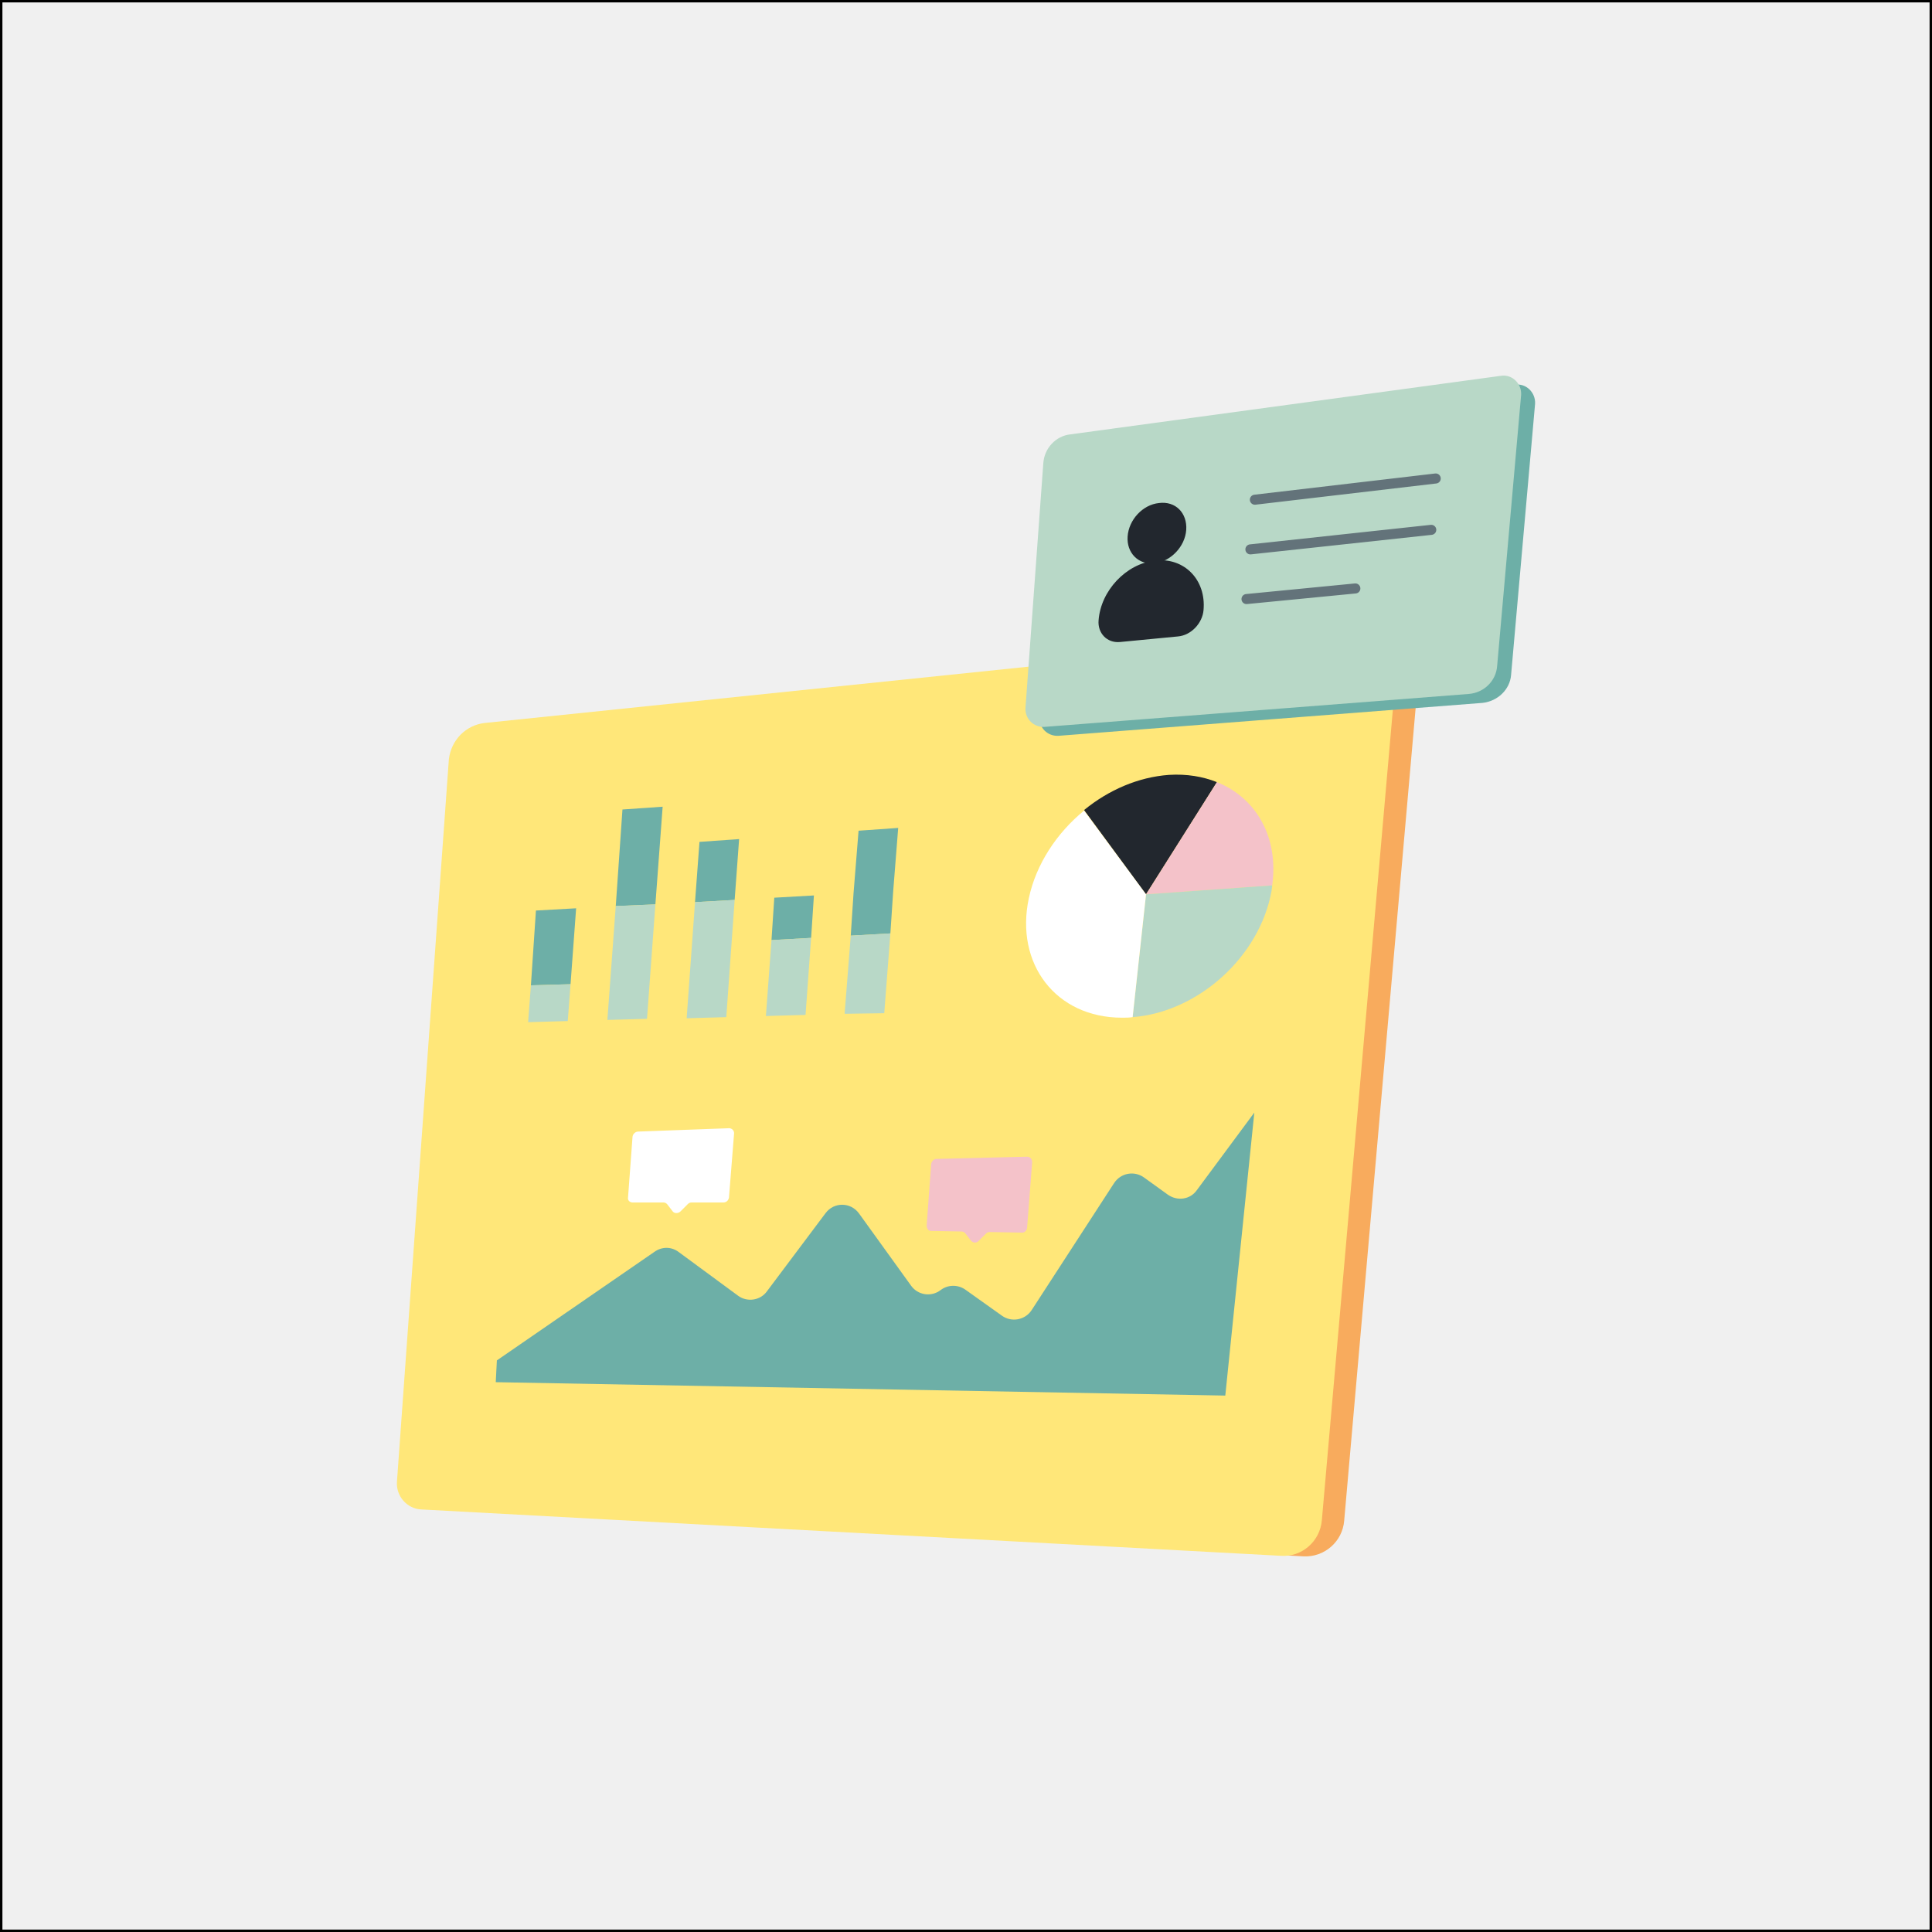
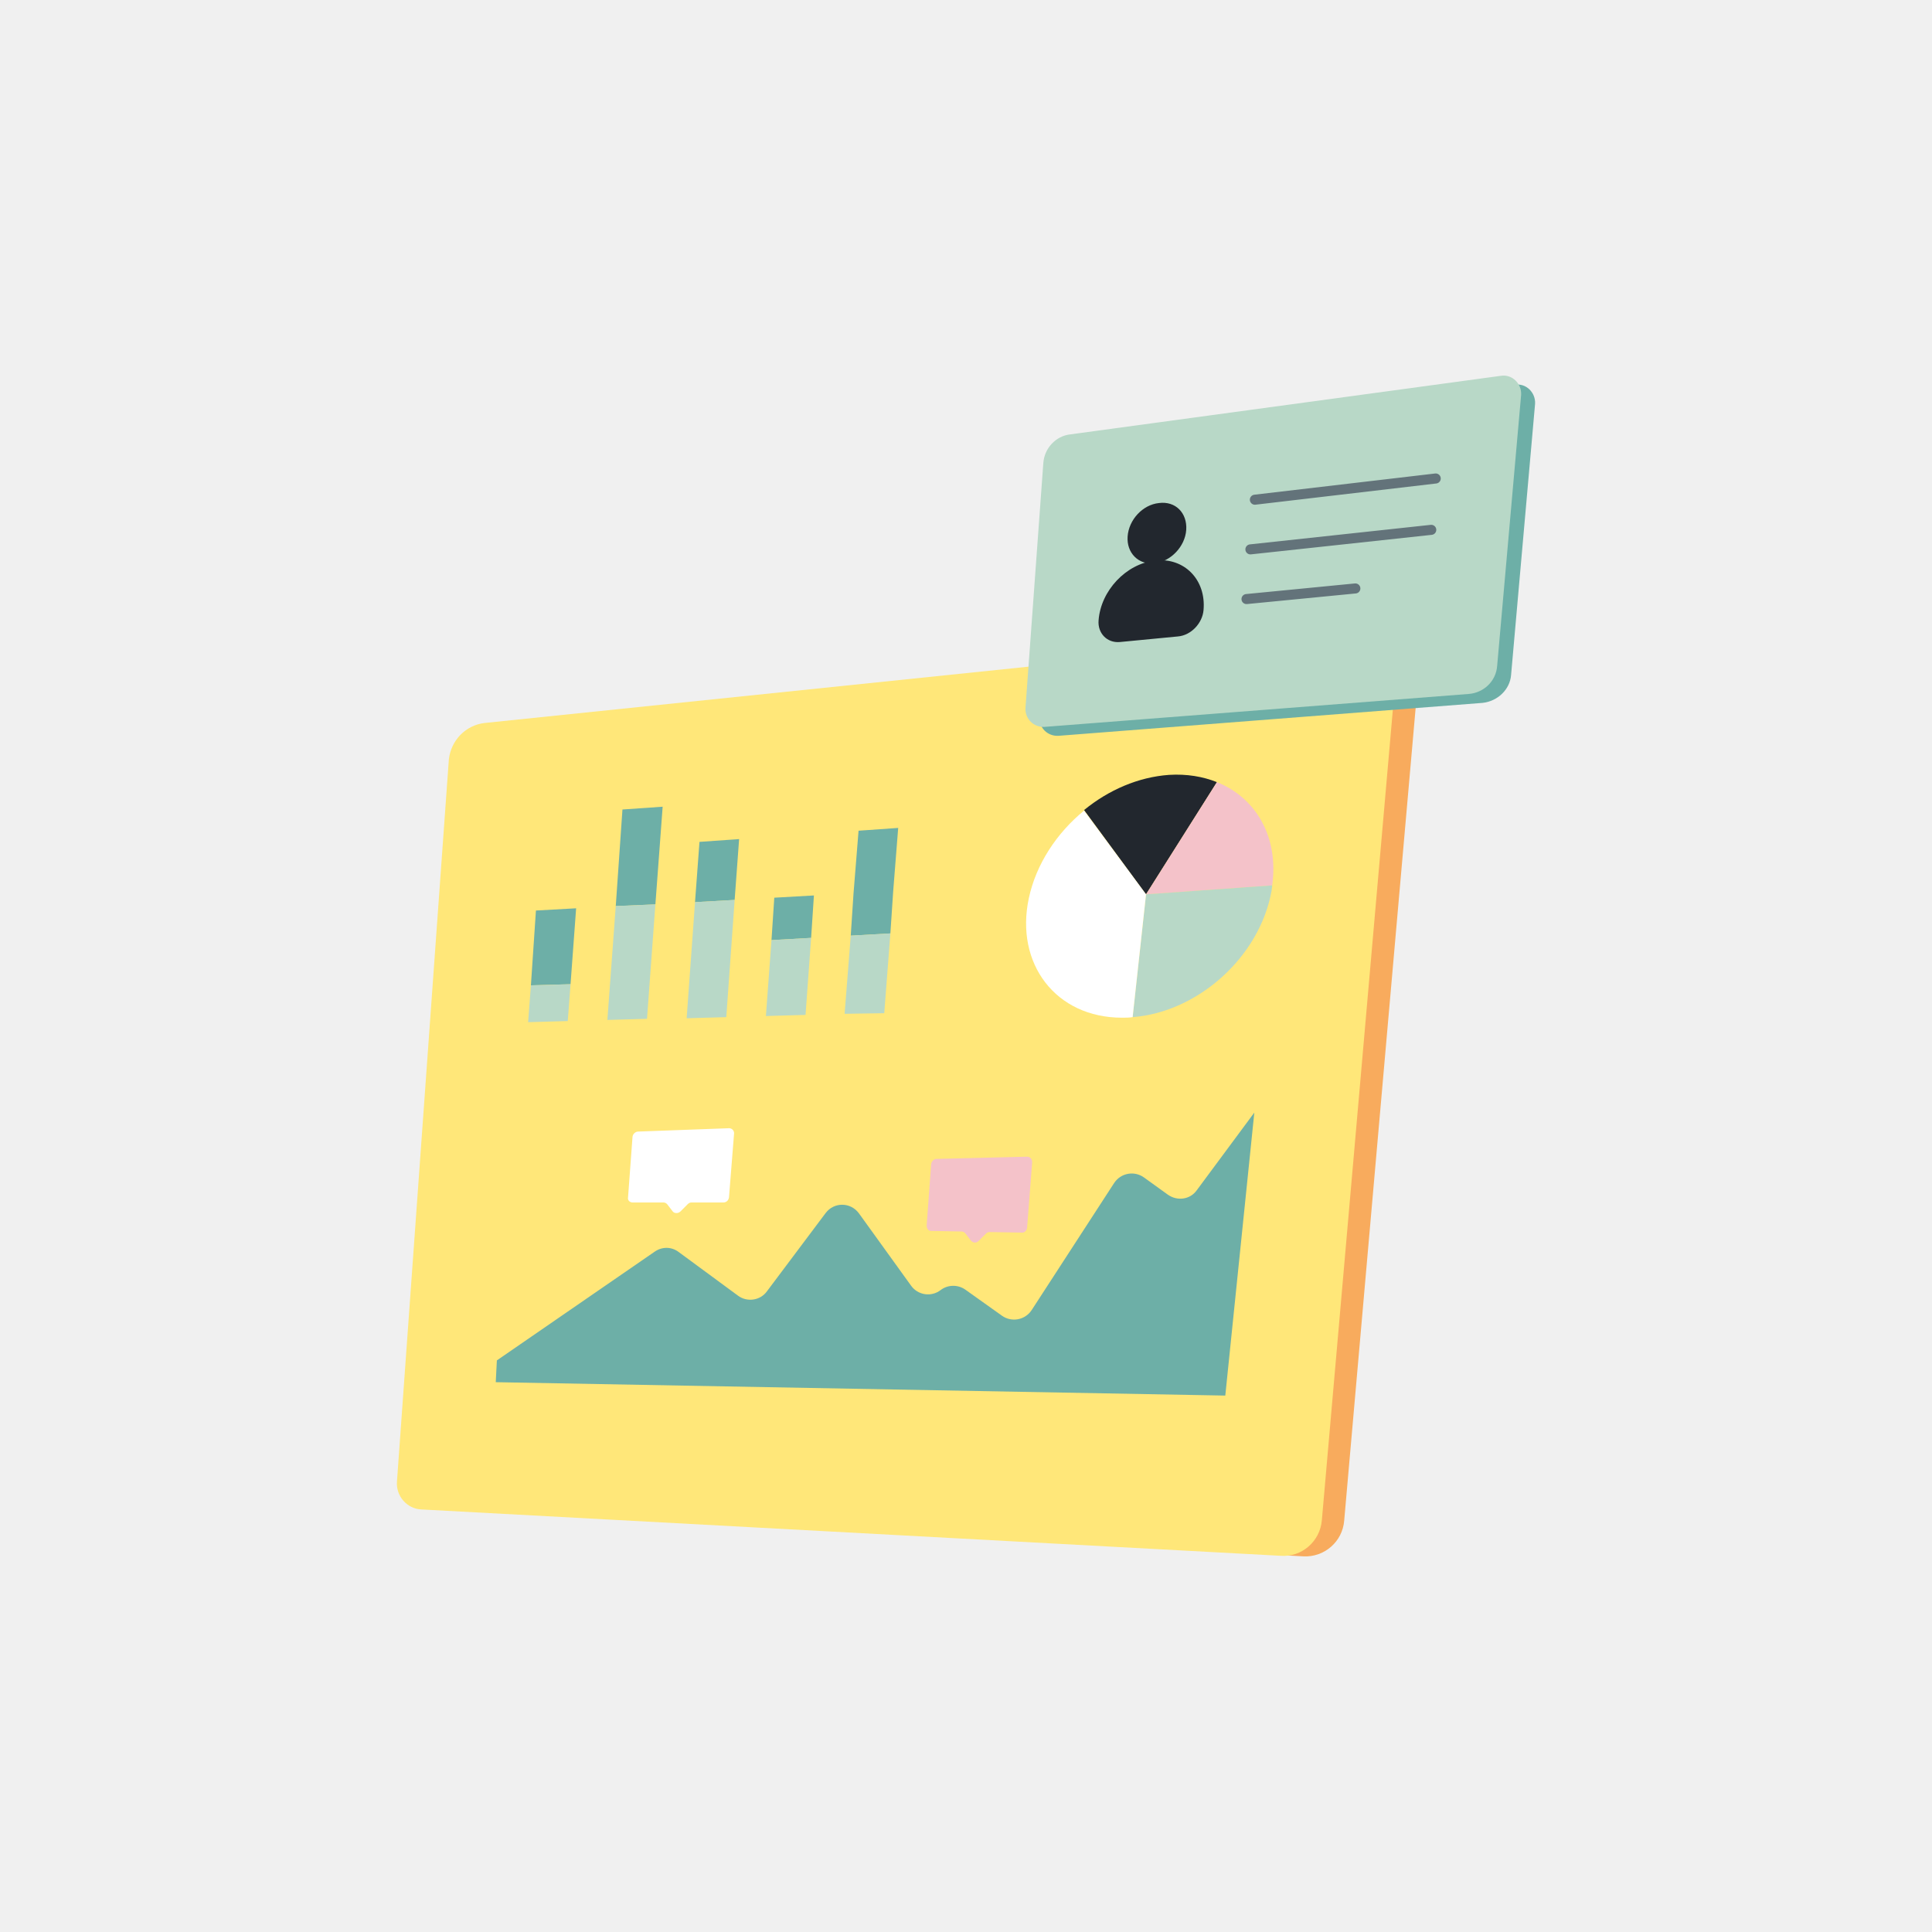
<svg xmlns="http://www.w3.org/2000/svg" width="800" height="800" viewBox="0 0 800 800" fill="none">
  <path d="M213.832 303.298L575.785 265.855C582.488 265.161 588.035 270.708 587.573 277.411L556.601 629.656C555.907 638.439 548.28 644.911 539.728 644.449L188.177 625.496C182.167 625.265 177.776 619.949 178.007 614.17L199.271 318.553C199.964 310.463 205.974 304.222 213.832 303.298Z" fill="#F8AB5D" />
  <path d="M200.659 299.371L566.772 261.465C573.475 260.771 579.253 266.319 578.56 273.253L547.357 629.427C546.664 638.21 539.036 644.913 530.253 644.219L174.542 625.035C168.532 624.804 163.909 619.488 164.372 613.479L185.867 314.394C186.792 306.536 192.801 300.295 200.659 299.371Z" fill="#FFE779" />
  <path d="M238.562 376.105L221.92 377.03L219.84 408.002L236.25 407.539L238.562 376.105Z" fill="#6DAFA7" />
  <path d="M219.841 408.005L218.686 423.26L235.096 422.798L236.252 407.543L219.841 408.005Z" fill="#B8D8C7" />
  <path d="M274.39 334.04L257.748 335.196L254.975 375.182L271.385 374.488L274.39 334.04Z" fill="#6DAFA7" />
  <path d="M254.971 375.182L251.504 422.333L267.914 421.871L271.381 374.489L254.971 375.182Z" fill="#B8D8C7" />
  <path d="M289.642 348.604L287.793 373.567L304.203 372.642L306.052 347.449L289.642 348.604Z" fill="#6DAFA7" />
  <path d="M287.795 373.563L284.328 421.638L300.738 421.176L304.205 372.638L287.795 373.563Z" fill="#B8D8C7" />
  <path d="M337.025 370.791L320.615 371.715L319.459 389.281L335.869 388.357L337.025 370.791Z" fill="#6DAFA7" />
  <path d="M319.458 389.281L317.146 420.715L333.557 420.253L335.868 388.357L319.458 389.281Z" fill="#B8D8C7" />
  <path d="M371.924 342.826L369.843 369.175L368.688 386.51L352.277 387.434L353.433 369.868L355.513 343.981L371.924 342.826Z" fill="#6DAFA7" />
  <path d="M352.279 387.428L349.736 419.786L366.147 419.555L368.689 386.503L352.279 387.428Z" fill="#B8D8C7" />
  <path d="M503.902 323.868L474.548 370.325L448.893 335.424C459.062 327.104 471.312 321.788 484.025 320.863C491.421 320.401 498.124 321.557 503.902 323.868Z" fill="#22272E" />
  <path d="M526.787 366.63L474.551 370.328L503.905 323.87C520.084 330.342 529.56 346.521 526.787 366.63Z" fill="#F4C2C9" />
  <path d="M526.785 366.629C526.785 367.322 526.554 368.016 526.554 368.709C521.7 396.214 496.044 419.096 469.002 421.176L474.549 370.327L526.785 366.629Z" fill="#B8D8C7" />
  <path d="M474.548 370.326L469.001 421.175C467.614 421.406 465.997 421.406 464.61 421.406C437.105 421.406 420.232 398.986 426.011 371.943C429.015 357.844 437.567 344.901 448.893 335.656L474.548 370.326Z" fill="white" />
-   <path d="M519.388 460.696L507.369 577.88L205.279 572.333L205.742 563.318L271.152 518.248C274.157 516.168 278.086 516.167 281.091 518.479L305.591 536.507C309.289 539.281 314.836 538.587 317.609 534.658L341.878 502.3C345.345 497.677 352.279 497.677 355.746 502.531L377.241 532.347C380.015 536.276 385.562 537.201 389.491 534.196C392.496 531.884 396.656 531.884 399.661 533.965L414.916 544.828C418.845 547.601 424.392 546.677 427.166 542.517L461.373 489.818C464.147 485.658 469.694 484.734 473.623 487.507L483.562 494.672C487.491 497.446 492.807 496.752 495.581 492.823L519.388 460.696Z" fill="#6DAFA7" />
+   <path d="M519.388 460.696L507.369 577.88L205.279 572.333L205.742 563.318L271.152 518.248C274.157 516.168 278.086 516.167 281.091 518.479L305.591 536.507C309.289 539.281 314.836 538.587 317.609 534.658L341.878 502.3C345.345 497.677 352.279 497.677 355.746 502.531L377.241 532.347C380.015 536.276 385.562 537.2 389.491 534.196C392.496 531.884 396.656 531.884 399.661 533.965L414.916 544.828C418.845 547.601 424.392 546.677 427.166 542.517L461.373 489.818C464.147 485.658 469.694 484.734 473.623 487.507L483.562 494.672C487.491 497.446 492.807 496.752 495.581 492.823L519.388 460.696Z" fill="#6DAFA7" />
  <path d="M299.581 497.912H286.406C285.713 497.912 285.251 498.144 284.788 498.606L281.783 501.611C280.859 502.535 279.241 502.535 278.548 501.611L276.236 498.606C275.774 498.144 275.312 497.912 274.618 497.912H261.906C260.751 497.912 259.826 496.988 260.057 495.832L261.906 470.87C261.906 469.714 263.062 468.559 264.217 468.559L301.892 467.172C303.048 467.172 303.972 468.096 303.972 469.252L301.892 495.37C301.892 496.757 300.967 497.912 299.581 497.912Z" fill="white" />
  <path d="M423.007 510.394L409.833 510.163C409.139 510.163 408.677 510.394 408.215 510.856L405.21 513.861C404.286 514.785 402.899 514.785 401.974 513.63L399.663 510.625C399.201 510.163 398.738 509.932 398.045 509.932L385.564 509.7C384.408 509.7 383.715 508.776 383.715 507.389L385.564 482.196C385.564 481.04 386.72 479.884 387.644 479.884L425.319 478.96C426.474 478.96 427.399 479.884 427.399 481.271L425.319 508.083C425.319 509.469 424.163 510.625 423.007 510.394Z" fill="#F4C2C9" />
  <path d="M613.921 291.049L438.261 304.686C433.87 304.917 430.172 301.45 430.403 296.827L437.799 195.36C438.261 189.351 442.884 184.266 448.893 183.573L627.327 159.304C631.95 158.61 635.879 162.54 635.648 167.162L625.709 279.492C625.247 285.502 620.162 290.356 613.921 291.049Z" fill="#6DAFA7" />
  <path d="M608.144 287.353L432.484 300.99C428.092 301.221 424.394 297.754 424.626 293.131L432.022 191.664C432.484 185.655 437.107 180.57 443.116 179.876L621.55 155.608C626.172 154.914 630.102 158.843 629.871 163.466L619.932 275.796C619.47 282.037 614.385 286.89 608.144 287.353Z" fill="#B8D8C7" />
  <path d="M491.192 219.395C490.73 226.329 484.72 232.569 478.017 233.263C471.314 233.956 466.461 228.871 466.923 222.168C467.385 215.235 473.164 208.994 479.866 208.301C486.8 207.376 491.654 212.461 491.192 219.395Z" fill="#22272E" />
  <path d="M487.723 263.541L463.685 265.852C458.369 266.314 454.44 262.154 454.902 256.838C455.827 244.588 466.228 233.494 478.246 232.107C490.265 230.72 499.511 239.965 498.355 252.678C497.893 257.994 493.27 263.079 487.723 263.541Z" fill="#22272E" />
  <path d="M519.617 206.916L594.504 198.133" stroke="#63737A" stroke-width="4.16" stroke-miterlimit="10" stroke-linecap="round" stroke-linejoin="round" />
  <path d="M517.768 227.484L592.654 219.395" stroke="#63737A" stroke-width="4.16" stroke-miterlimit="10" stroke-linecap="round" stroke-linejoin="round" />
  <path d="M516.152 248.057L561.223 243.665" stroke="#63737A" stroke-width="4.16" stroke-miterlimit="10" stroke-linecap="round" stroke-linejoin="round" />
-   <rect x="0.5" y="0.5" width="799" height="799" stroke="black" />
</svg>
